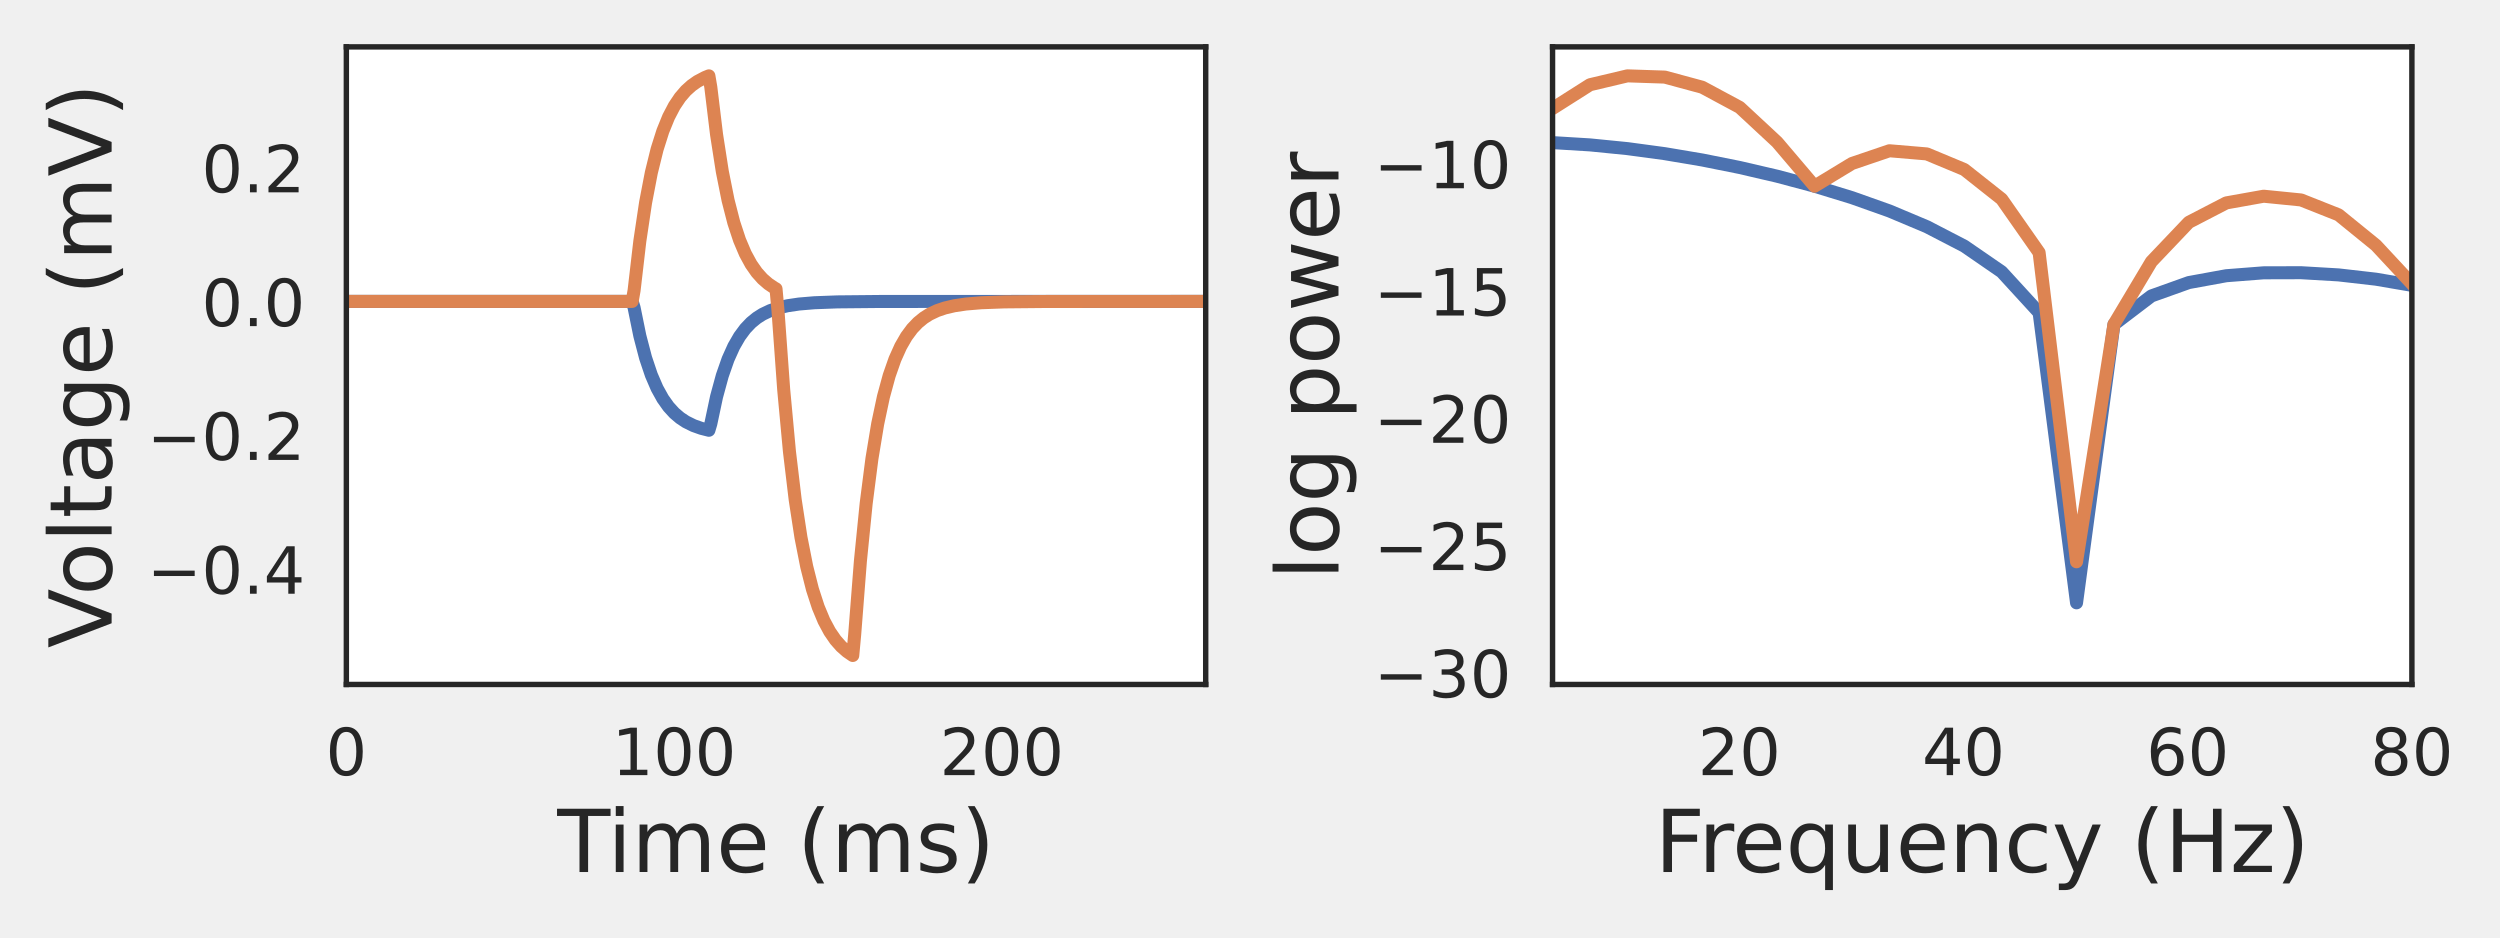
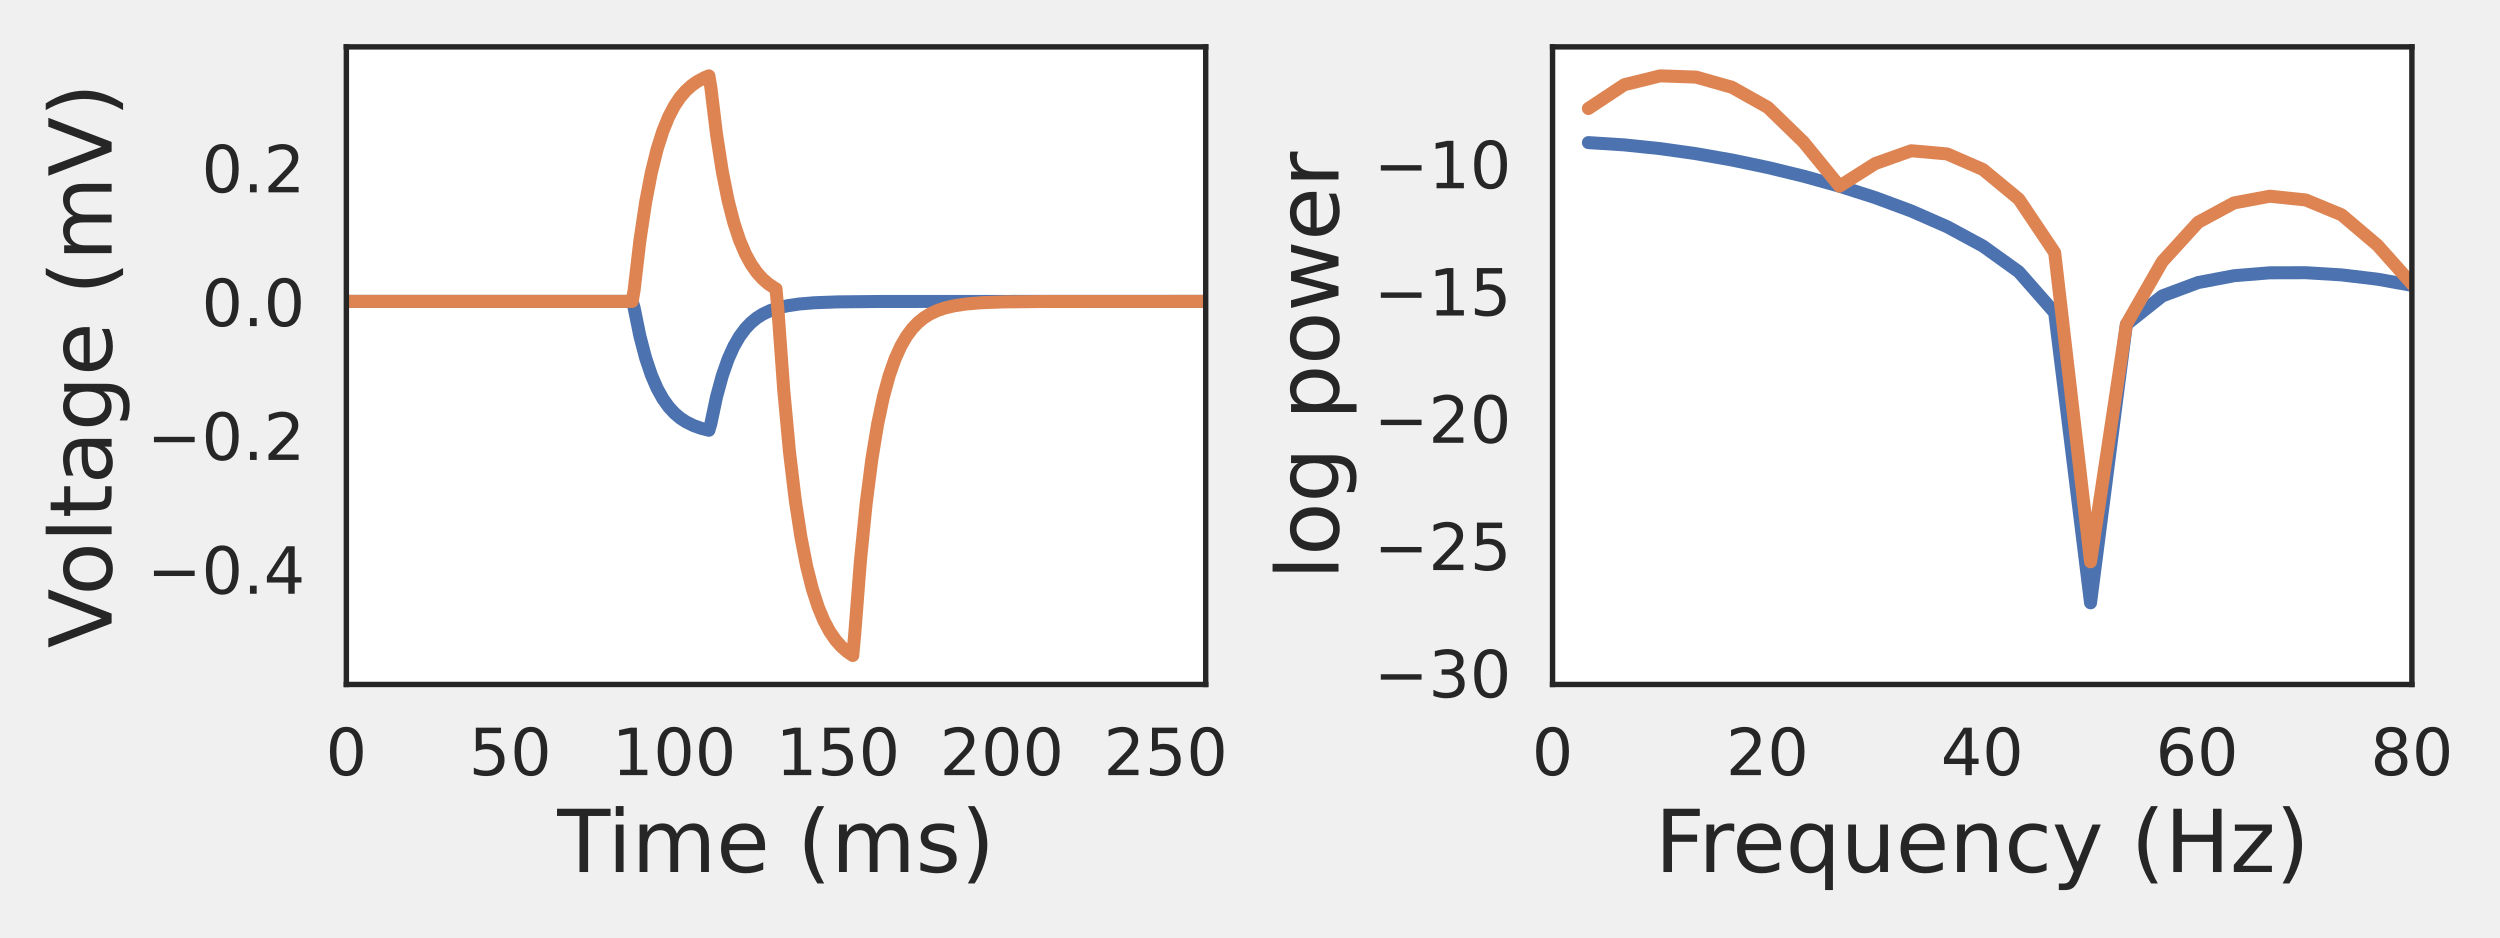
<svg xmlns="http://www.w3.org/2000/svg" xmlns:xlink="http://www.w3.org/1999/xlink" height="216pt" version="1.1" viewBox="0 0 576 216" width="576pt">
  <defs>
    <style type="text/css">*{stroke-linecap:butt;stroke-linejoin:round;}</style>
  </defs>
  <g id="figure_1">
    <g id="patch_1">
      <path d="M 0 216  L 576 216  L 576 0  L 0 0  z " style="fill:none;" />
    </g>
    <g id="axes_1">
      <g id="patch_2">
        <path d="M 79.8 157.7  L 277.792 157.7  L 277.792 10.8  L 79.8 10.8  z " style="fill:#ffffff;" />
      </g>
      <g id="matplotlib.axis_1">
        <g id="xtick_1">
          <g id="text_1">
            <g style="fill:#262626;" transform="translate(75.02813 178.5977)scale(0.15 -0.15)">
              <defs>
                <path d="M 31.781 66.406  Q 24.172 66.406 20.328 58.906  Q 16.5 51.422 16.5 36.375  Q 16.5 21.391 20.328 13.891  Q 24.172 6.391 31.781 6.391  Q 39.453 6.391 43.281 13.891  Q 47.125 21.391 47.125 36.375  Q 47.125 51.422 43.281 58.906  Q 39.453 66.406 31.781 66.406  z M 31.781 74.219  Q 44.047 74.219 50.516 64.516  Q 56.984 54.828 56.984 36.375  Q 56.984 17.969 50.516 8.266  Q 44.047 -1.422 31.781 -1.422  Q 19.531 -1.422 13.062 8.266  Q 6.594 17.969 6.594 36.375  Q 6.594 54.828 13.062 64.516  Q 19.531 74.219 31.781 74.219  z " id="DejaVuSans-48" />
              </defs>
              <use xlink:href="#DejaVuSans-48" />
            </g>
          </g>
        </g>
        <g id="xtick_2">
          <g id="text_2">
-             <g style="fill:#262626;" transform="translate(140.9941 178.5977)scale(0.15 -0.15)">
-               <defs>
-                 <path d="M 12.406 8.297  L 28.516 8.297  L 28.516 63.922  L 10.984 60.406  L 10.984 69.391  L 28.422 72.906  L 38.281 72.906  L 38.281 8.297  L 54.391 8.297  L 54.391 0  L 12.406 0  z " id="DejaVuSans-49" />
-               </defs>
-               <use xlink:href="#DejaVuSans-49" />
-               <use x="63.623" xlink:href="#DejaVuSans-48" />
-               <use x="127.246" xlink:href="#DejaVuSans-48" />
+             <g style="fill:#262626;" transform="translate(108.0111 178.5977)scale(0.15 -0.15)">
+               <defs>
+                 <path d="M 10.797 72.906  L 49.516 72.906  L 49.516 64.594  L 19.828 64.594  L 19.828 46.734  Q 21.969 47.469 24.109 47.828  Q 26.266 48.188 28.422 48.188  Q 40.625 48.188 47.75 41.5  Q 54.891 34.812 54.891 23.391  Q 54.891 11.625 47.562 5.094  Q 40.234 -1.422 26.906 -1.422  Q 22.312 -1.422 17.547 -0.641  Q 12.797 0.141 7.719 1.703  L 7.719 11.625  Q 12.109 9.234 16.797 8.062  Q 21.484 6.891 26.703 6.891  Q 35.156 6.891 40.078 11.328  Q 45.016 15.766 45.016 23.391  Q 45.016 31 40.078 35.438  Q 35.156 39.891 26.703 39.891  Q 22.75 39.891 18.812 39.016  Q 14.891 38.141 10.797 36.281  z " id="DejaVuSans-53" />
+               </defs>
+               <use xlink:href="#DejaVuSans-53" />
+               <use x="63.623" xlink:href="#DejaVuSans-48" />
            </g>
          </g>
        </g>
        <g id="xtick_3">
          <g id="text_3">
+             <g style="fill:#262626;" transform="translate(140.9941 178.5977)scale(0.15 -0.15)">
+               <defs>
+                 <path d="M 12.406 8.297  L 28.516 8.297  L 28.516 63.922  L 10.984 60.406  L 10.984 69.391  L 28.422 72.906  L 38.281 72.906  L 38.281 8.297  L 54.391 8.297  L 54.391 0  L 12.406 0  z " id="DejaVuSans-49" />
+               </defs>
+               <use xlink:href="#DejaVuSans-49" />
+               <use x="63.623" xlink:href="#DejaVuSans-48" />
+               <use x="127.246" xlink:href="#DejaVuSans-48" />
+             </g>
+           </g>
+         </g>
+         <g id="xtick_4">
+           <g id="text_4">
+             <g style="fill:#262626;" transform="translate(178.749 178.5977)scale(0.15 -0.15)">
+               <use xlink:href="#DejaVuSans-49" />
+               <use x="63.623" xlink:href="#DejaVuSans-53" />
+               <use x="127.246" xlink:href="#DejaVuSans-48" />
+             </g>
+           </g>
+         </g>
+         <g id="xtick_5">
+           <g id="text_5">
            <g style="fill:#262626;" transform="translate(216.5038 178.5977)scale(0.15 -0.15)">
              <defs>
                <path d="M 19.188 8.297  L 53.609 8.297  L 53.609 0  L 7.328 0  L 7.328 8.297  Q 12.938 14.109 22.625 23.891  Q 32.328 33.688 34.812 36.531  Q 39.547 41.844 41.422 45.531  Q 43.312 49.219 43.312 52.781  Q 43.312 58.594 39.234 62.25  Q 35.156 65.922 28.609 65.922  Q 23.969 65.922 18.812 64.312  Q 13.672 62.703 7.812 59.422  L 7.812 69.391  Q 13.766 71.781 18.938 73  Q 24.125 74.219 28.422 74.219  Q 39.75 74.219 46.484 68.547  Q 53.219 62.891 53.219 53.422  Q 53.219 48.922 51.531 44.891  Q 49.859 40.875 45.406 35.406  Q 44.188 33.984 37.641 27.219  Q 31.109 20.453 19.188 8.297  z " id="DejaVuSans-50" />
              </defs>
              <use xlink:href="#DejaVuSans-50" />
              <use x="63.623" xlink:href="#DejaVuSans-48" />
              <use x="127.246" xlink:href="#DejaVuSans-48" />
            </g>
          </g>
        </g>
-         <g id="text_4">
+         <g id="xtick_6">
+           <g id="text_6">
+             <g style="fill:#262626;" transform="translate(254.2587 178.5977)scale(0.15 -0.15)">
+               <use xlink:href="#DejaVuSans-50" />
+               <use x="63.623" xlink:href="#DejaVuSans-53" />
+               <use x="127.246" xlink:href="#DejaVuSans-48" />
+             </g>
+           </g>
+         </g>
+         <g id="text_7">
          <g style="fill:#262626;" transform="translate(128.3976 200.9141)scale(0.2 -0.2)">
            <defs>
              <path d="M -0.297 72.906  L 61.375 72.906  L 61.375 64.594  L 35.5 64.594  L 35.5 0  L 25.594 0  L 25.594 64.594  L -0.297 64.594  z " id="DejaVuSans-84" />
              <path d="M 9.422 54.688  L 18.406 54.688  L 18.406 0  L 9.422 0  z M 9.422 75.984  L 18.406 75.984  L 18.406 64.594  L 9.422 64.594  z " id="DejaVuSans-105" />
              <path d="M 52 44.188  Q 55.375 50.25 60.062 53.125  Q 64.75 56 71.094 56  Q 79.641 56 84.281 50.016  Q 88.922 44.047 88.922 33.016  L 88.922 0  L 79.891 0  L 79.891 32.719  Q 79.891 40.578 77.094 44.375  Q 74.312 48.188 68.609 48.188  Q 61.625 48.188 57.562 43.547  Q 53.516 38.922 53.516 30.906  L 53.516 0  L 44.484 0  L 44.484 32.719  Q 44.484 40.625 41.703 44.406  Q 38.922 48.188 33.109 48.188  Q 26.219 48.188 22.156 43.531  Q 18.109 38.875 18.109 30.906  L 18.109 0  L 9.078 0  L 9.078 54.688  L 18.109 54.688  L 18.109 46.188  Q 21.188 51.219 25.484 53.609  Q 29.781 56 35.688 56  Q 41.656 56 45.828 52.969  Q 50 49.953 52 44.188  z " id="DejaVuSans-109" />
              <path d="M 56.203 29.594  L 56.203 25.203  L 14.891 25.203  Q 15.484 15.922 20.484 11.062  Q 25.484 6.203 34.422 6.203  Q 39.594 6.203 44.453 7.469  Q 49.312 8.734 54.109 11.281  L 54.109 2.781  Q 49.266 0.734 44.188 -0.344  Q 39.109 -1.422 33.891 -1.422  Q 20.797 -1.422 13.156 6.188  Q 5.516 13.812 5.516 26.812  Q 5.516 40.234 12.766 48.109  Q 20.016 56 32.328 56  Q 43.359 56 49.781 48.891  Q 56.203 41.797 56.203 29.594  z M 47.219 32.234  Q 47.125 39.594 43.094 43.984  Q 39.062 48.391 32.422 48.391  Q 24.906 48.391 20.391 44.141  Q 15.875 39.891 15.188 32.172  z " id="DejaVuSans-101" />
              <path id="DejaVuSans-32" />
              <path d="M 31 75.875  Q 24.469 64.656 21.281 53.656  Q 18.109 42.672 18.109 31.391  Q 18.109 20.125 21.312 9.062  Q 24.516 -2 31 -13.188  L 23.188 -13.188  Q 15.875 -1.703 12.234 9.375  Q 8.594 20.453 8.594 31.391  Q 8.594 42.281 12.203 53.312  Q 15.828 64.359 23.188 75.875  z " id="DejaVuSans-40" />
              <path d="M 44.281 53.078  L 44.281 44.578  Q 40.484 46.531 36.375 47.5  Q 32.281 48.484 27.875 48.484  Q 21.188 48.484 17.844 46.438  Q 14.5 44.391 14.5 40.281  Q 14.5 37.156 16.891 35.375  Q 19.281 33.594 26.516 31.984  L 29.594 31.297  Q 39.156 29.25 43.188 25.516  Q 47.219 21.781 47.219 15.094  Q 47.219 7.469 41.188 3.016  Q 35.156 -1.422 24.609 -1.422  Q 20.219 -1.422 15.453 -0.562  Q 10.688 0.297 5.422 2  L 5.422 11.281  Q 10.406 8.688 15.234 7.391  Q 20.062 6.109 24.812 6.109  Q 31.156 6.109 34.562 8.281  Q 37.984 10.453 37.984 14.406  Q 37.984 18.062 35.516 20.016  Q 33.062 21.969 24.703 23.781  L 21.578 24.516  Q 13.234 26.266 9.516 29.906  Q 5.812 33.547 5.812 39.891  Q 5.812 47.609 11.281 51.797  Q 16.75 56 26.812 56  Q 31.781 56 36.172 55.266  Q 40.578 54.547 44.281 53.078  z " id="DejaVuSans-115" />
              <path d="M 8.016 75.875  L 15.828 75.875  Q 23.141 64.359 26.781 53.312  Q 30.422 42.281 30.422 31.391  Q 30.422 20.453 26.781 9.375  Q 23.141 -1.703 15.828 -13.188  L 8.016 -13.188  Q 14.5 -2 17.703 9.062  Q 20.906 20.125 20.906 31.391  Q 20.906 42.672 17.703 53.656  Q 14.5 64.656 8.016 75.875  z " id="DejaVuSans-41" />
            </defs>
            <use xlink:href="#DejaVuSans-84" />
            <use x="57.959" xlink:href="#DejaVuSans-105" />
            <use x="85.742" xlink:href="#DejaVuSans-109" />
            <use x="183.154" xlink:href="#DejaVuSans-101" />
            <use x="244.678" xlink:href="#DejaVuSans-32" />
            <use x="276.465" xlink:href="#DejaVuSans-40" />
            <use x="315.479" xlink:href="#DejaVuSans-109" />
            <use x="412.891" xlink:href="#DejaVuSans-115" />
            <use x="464.99" xlink:href="#DejaVuSans-41" />
          </g>
        </g>
      </g>
      <g id="matplotlib.axis_2">
        <g id="ytick_1">
-           <g id="text_5">
+           <g id="text_8">
            <g style="fill:#262626;" transform="translate(33.87578 136.7951)scale(0.15 -0.15)">
              <defs>
                <path d="M 10.594 35.5  L 73.188 35.5  L 73.188 27.203  L 10.594 27.203  z " id="DejaVuSans-8722" />
                <path d="M 10.688 12.406  L 21 12.406  L 21 0  L 10.688 0  z " id="DejaVuSans-46" />
                <path d="M 37.797 64.312  L 12.891 25.391  L 37.797 25.391  z M 35.203 72.906  L 47.609 72.906  L 47.609 25.391  L 58.016 25.391  L 58.016 17.188  L 47.609 17.188  L 47.609 0  L 37.797 0  L 37.797 17.188  L 4.891 17.188  L 4.891 26.703  z " id="DejaVuSans-52" />
              </defs>
              <use xlink:href="#DejaVuSans-8722" />
              <use x="83.789" xlink:href="#DejaVuSans-48" />
              <use x="147.412" xlink:href="#DejaVuSans-46" />
              <use x="179.199" xlink:href="#DejaVuSans-52" />
            </g>
          </g>
        </g>
        <g id="ytick_2">
-           <g id="text_6">
+           <g id="text_9">
            <g style="fill:#262626;" transform="translate(33.87578 105.9674)scale(0.15 -0.15)">
              <use xlink:href="#DejaVuSans-8722" />
              <use x="83.789" xlink:href="#DejaVuSans-48" />
              <use x="147.412" xlink:href="#DejaVuSans-46" />
              <use x="179.199" xlink:href="#DejaVuSans-50" />
            </g>
          </g>
        </g>
        <g id="ytick_3">
-           <g id="text_7">
+           <g id="text_10">
            <g style="fill:#262626;" transform="translate(46.44531 75.13957)scale(0.15 -0.15)">
              <use xlink:href="#DejaVuSans-48" />
              <use x="63.623" xlink:href="#DejaVuSans-46" />
              <use x="95.41" xlink:href="#DejaVuSans-48" />
            </g>
          </g>
        </g>
        <g id="ytick_4">
-           <g id="text_8">
+           <g id="text_11">
            <g style="fill:#262626;" transform="translate(46.44531 44.31179)scale(0.15 -0.15)">
              <use xlink:href="#DejaVuSans-48" />
              <use x="63.623" xlink:href="#DejaVuSans-46" />
              <use x="95.41" xlink:href="#DejaVuSans-50" />
            </g>
          </g>
        </g>
-         <g id="text_9">
+         <g id="text_12">
          <g style="fill:#262626;" transform="translate(25.71641 149.325)rotate(-90)scale(0.2 -0.2)">
            <defs>
              <path d="M 28.609 0  L 0.781 72.906  L 11.078 72.906  L 34.188 11.531  L 57.328 72.906  L 67.578 72.906  L 39.797 0  z " id="DejaVuSans-86" />
              <path d="M 30.609 48.391  Q 23.391 48.391 19.188 42.75  Q 14.984 37.109 14.984 27.297  Q 14.984 17.484 19.156 11.844  Q 23.344 6.203 30.609 6.203  Q 37.797 6.203 41.984 11.859  Q 46.188 17.531 46.188 27.297  Q 46.188 37.016 41.984 42.703  Q 37.797 48.391 30.609 48.391  z M 30.609 56  Q 42.328 56 49.016 48.375  Q 55.719 40.766 55.719 27.297  Q 55.719 13.875 49.016 6.219  Q 42.328 -1.422 30.609 -1.422  Q 18.844 -1.422 12.172 6.219  Q 5.516 13.875 5.516 27.297  Q 5.516 40.766 12.172 48.375  Q 18.844 56 30.609 56  z " id="DejaVuSans-111" />
              <path d="M 9.422 75.984  L 18.406 75.984  L 18.406 0  L 9.422 0  z " id="DejaVuSans-108" />
              <path d="M 18.312 70.219  L 18.312 54.688  L 36.812 54.688  L 36.812 47.703  L 18.312 47.703  L 18.312 18.016  Q 18.312 11.328 20.141 9.422  Q 21.969 7.516 27.594 7.516  L 36.812 7.516  L 36.812 0  L 27.594 0  Q 17.188 0 13.234 3.875  Q 9.281 7.766 9.281 18.016  L 9.281 47.703  L 2.688 47.703  L 2.688 54.688  L 9.281 54.688  L 9.281 70.219  z " id="DejaVuSans-116" />
              <path d="M 34.281 27.484  Q 23.391 27.484 19.188 25  Q 14.984 22.516 14.984 16.5  Q 14.984 11.719 18.141 8.906  Q 21.297 6.109 26.703 6.109  Q 34.188 6.109 38.703 11.406  Q 43.219 16.703 43.219 25.484  L 43.219 27.484  z M 52.203 31.203  L 52.203 0  L 43.219 0  L 43.219 8.297  Q 40.141 3.328 35.547 0.953  Q 30.953 -1.422 24.312 -1.422  Q 15.922 -1.422 10.953 3.297  Q 6 8.016 6 15.922  Q 6 25.141 12.172 29.828  Q 18.359 34.516 30.609 34.516  L 43.219 34.516  L 43.219 35.406  Q 43.219 41.609 39.141 45  Q 35.062 48.391 27.688 48.391  Q 23 48.391 18.547 47.266  Q 14.109 46.141 10.016 43.891  L 10.016 52.203  Q 14.938 54.109 19.578 55.047  Q 24.219 56 28.609 56  Q 40.484 56 46.344 49.844  Q 52.203 43.703 52.203 31.203  z " id="DejaVuSans-97" />
              <path d="M 45.406 27.984  Q 45.406 37.75 41.375 43.109  Q 37.359 48.484 30.078 48.484  Q 22.859 48.484 18.828 43.109  Q 14.797 37.75 14.797 27.984  Q 14.797 18.266 18.828 12.891  Q 22.859 7.516 30.078 7.516  Q 37.359 7.516 41.375 12.891  Q 45.406 18.266 45.406 27.984  z M 54.391 6.781  Q 54.391 -7.172 48.188 -13.984  Q 42 -20.797 29.203 -20.797  Q 24.469 -20.797 20.266 -20.094  Q 16.062 -19.391 12.109 -17.922  L 12.109 -9.188  Q 16.062 -11.328 19.922 -12.344  Q 23.781 -13.375 27.781 -13.375  Q 36.625 -13.375 41.016 -8.766  Q 45.406 -4.156 45.406 5.172  L 45.406 9.625  Q 42.625 4.781 38.281 2.391  Q 33.938 0 27.875 0  Q 17.828 0 11.672 7.656  Q 5.516 15.328 5.516 27.984  Q 5.516 40.672 11.672 48.328  Q 17.828 56 27.875 56  Q 33.938 56 38.281 53.609  Q 42.625 51.219 45.406 46.391  L 45.406 54.688  L 54.391 54.688  z " id="DejaVuSans-103" />
            </defs>
            <use xlink:href="#DejaVuSans-86" />
            <use x="60.658" xlink:href="#DejaVuSans-111" />
            <use x="121.84" xlink:href="#DejaVuSans-108" />
            <use x="149.623" xlink:href="#DejaVuSans-116" />
            <use x="188.832" xlink:href="#DejaVuSans-97" />
            <use x="250.111" xlink:href="#DejaVuSans-103" />
            <use x="313.588" xlink:href="#DejaVuSans-101" />
            <use x="375.111" xlink:href="#DejaVuSans-32" />
            <use x="406.898" xlink:href="#DejaVuSans-40" />
            <use x="445.912" xlink:href="#DejaVuSans-109" />
            <use x="543.324" xlink:href="#DejaVuSans-86" />
            <use x="611.732" xlink:href="#DejaVuSans-41" />
          </g>
        </g>
      </g>
      <g id="line2d_1">
-         <path clip-path="url(#p5e3049e5c4)" d="M 13.508 69.441  L 145.65 69.441  L 146.092 70.876  L 147.418 77.386  L 148.744 82.454  L 150.07 86.4  L 151.395 89.471  L 152.721 91.863  L 154.047 93.724  L 155.373 95.174  L 156.699 96.302  L 158.025 97.181  L 159.792 98.057  L 161.56 98.685  L 163.328 99.134  L 163.77 97.65  L 165.096 91.402  L 166.422 86.538  L 167.747 82.751  L 169.073 79.803  L 170.399 77.508  L 171.725 75.721  L 173.051 74.33  L 174.377 73.247  L 175.702 72.404  L 177.47 71.563  L 179.238 70.961  L 181.448 70.442  L 184.099 70.048  L 187.635 69.752  L 192.938 69.555  L 202.661 69.459  L 241.552 69.441  L 277.792 69.441  L 277.792 69.441  " style="fill:none;stroke:#4c72b0;stroke-linecap:round;stroke-width:3;" />
+         <path clip-path="url(#p5ca5fc1dc3)" d="M 13.508 69.441  L 145.65 69.441  L 146.092 70.876  L 147.418 77.386  L 148.744 82.454  L 150.07 86.4  L 151.395 89.471  L 152.721 91.863  L 154.047 93.724  L 155.373 95.174  L 156.699 96.302  L 158.025 97.181  L 159.792 98.057  L 161.56 98.685  L 163.328 99.134  L 163.77 97.65  L 165.096 91.402  L 166.422 86.538  L 167.747 82.751  L 169.073 79.803  L 170.399 77.508  L 171.725 75.721  L 173.051 74.33  L 174.377 73.247  L 175.702 72.404  L 177.47 71.563  L 179.238 70.961  L 181.448 70.442  L 184.099 70.048  L 187.635 69.752  L 192.938 69.555  L 202.661 69.459  L 241.552 69.441  L 277.792 69.441  L 277.792 69.441  " style="fill:none;stroke:#4c72b0;stroke-linecap:round;stroke-width:3;" />
      </g>
      <g id="line2d_2">
-         <path clip-path="url(#p5e3049e5c4)" d="M 13.508 69.441  L 145.65 69.441  L 146.092 66.928  L 147.418 55.536  L 148.744 46.668  L 150.07 39.763  L 151.395 34.387  L 152.721 30.203  L 154.047 26.945  L 155.373 24.408  L 156.699 22.433  L 158.025 20.896  L 159.35 19.699  L 160.676 18.767  L 162.444 17.838  L 163.328 17.477  L 163.77 20.075  L 165.096 31.009  L 166.422 39.521  L 167.747 46.147  L 169.073 51.306  L 170.399 55.323  L 171.725 58.449  L 173.051 60.884  L 174.377 62.779  L 175.702 64.254  L 177.028 65.403  L 178.354 66.297  L 178.796 66.549  L 179.238 71.448  L 180.564 89.779  L 181.89 104.051  L 183.216 115.162  L 184.541 123.812  L 185.867 130.546  L 187.193 135.788  L 188.519 139.87  L 189.845 143.048  L 191.171 145.521  L 192.496 147.447  L 193.822 148.947  L 195.148 150.114  L 196.474 151.023  L 196.916 146.23  L 198.242 129.223  L 199.568 115.982  L 200.893 105.675  L 202.219 97.65  L 203.545 91.402  L 204.871 86.538  L 206.197 82.751  L 207.523 79.803  L 208.848 77.508  L 210.174 75.721  L 211.5 74.33  L 212.826 73.247  L 214.152 72.404  L 215.92 71.563  L 217.687 70.961  L 219.897 70.442  L 222.549 70.048  L 226.084 69.752  L 231.388 69.555  L 241.111 69.459  L 277.792 69.441  L 277.792 69.441  " style="fill:none;stroke:#dd8452;stroke-linecap:round;stroke-width:3;" />
+         <path clip-path="url(#p5ca5fc1dc3)" d="M 13.508 69.441  L 145.65 69.441  L 146.092 66.928  L 147.418 55.536  L 148.744 46.668  L 150.07 39.763  L 151.395 34.387  L 152.721 30.203  L 154.047 26.945  L 155.373 24.408  L 156.699 22.433  L 158.025 20.896  L 159.35 19.699  L 160.676 18.767  L 162.444 17.838  L 163.328 17.477  L 163.77 20.075  L 165.096 31.009  L 166.422 39.521  L 167.747 46.147  L 169.073 51.306  L 170.399 55.323  L 171.725 58.449  L 173.051 60.884  L 174.377 62.779  L 175.702 64.254  L 177.028 65.403  L 178.354 66.297  L 178.796 66.549  L 179.238 71.448  L 180.564 89.779  L 181.89 104.051  L 183.216 115.162  L 184.541 123.812  L 185.867 130.546  L 187.193 135.788  L 188.519 139.87  L 189.845 143.048  L 191.171 145.521  L 192.496 147.447  L 193.822 148.947  L 195.148 150.114  L 196.474 151.023  L 196.916 146.23  L 198.242 129.223  L 199.568 115.982  L 200.893 105.675  L 202.219 97.65  L 203.545 91.402  L 204.871 86.538  L 206.197 82.751  L 207.523 79.803  L 208.848 77.508  L 210.174 75.721  L 211.5 74.33  L 212.826 73.247  L 214.152 72.404  L 215.92 71.563  L 217.687 70.961  L 219.897 70.442  L 222.549 70.048  L 226.084 69.752  L 231.388 69.555  L 241.111 69.459  L 277.792 69.441  L 277.792 69.441  " style="fill:none;stroke:#dd8452;stroke-linecap:round;stroke-width:3;" />
      </g>
      <g id="patch_3">
        <path d="M 79.8 157.7  L 79.8 10.8  " style="fill:none;stroke:#262626;stroke-linecap:square;stroke-linejoin:miter;stroke-width:1.25;" />
      </g>
      <g id="patch_4">
        <path d="M 277.792 157.7  L 277.792 10.8  " style="fill:none;stroke:#262626;stroke-linecap:square;stroke-linejoin:miter;stroke-width:1.25;" />
      </g>
      <g id="patch_5">
        <path d="M 79.8 157.7  L 277.792 157.7  " style="fill:none;stroke:#262626;stroke-linecap:square;stroke-linejoin:miter;stroke-width:1.25;" />
      </g>
      <g id="patch_6">
        <path d="M 79.8 10.8  L 277.792 10.8  " style="fill:none;stroke:#262626;stroke-linecap:square;stroke-linejoin:miter;stroke-width:1.25;" />
      </g>
    </g>
    <g id="axes_2">
      <g id="patch_7">
        <path d="M 357.708 157.7  L 555.7 157.7  L 555.7 10.8  L 357.708 10.8  z " style="fill:#ffffff;" />
      </g>
      <g id="matplotlib.axis_3">
-         <g id="xtick_4">
-           <g id="text_10">
-             <g style="fill:#262626;" transform="translate(391.1947 178.5977)scale(0.15 -0.15)">
-               <use xlink:href="#DejaVuSans-50" />
-               <use x="63.623" xlink:href="#DejaVuSans-48" />
-             </g>
-           </g>
-         </g>
-         <g id="xtick_5">
-           <g id="text_11">
-             <g style="fill:#262626;" transform="translate(442.8485 178.5977)scale(0.15 -0.15)">
-               <use xlink:href="#DejaVuSans-52" />
-               <use x="63.623" xlink:href="#DejaVuSans-48" />
-             </g>
-           </g>
-         </g>
-         <g id="xtick_6">
-           <g id="text_12">
-             <g style="fill:#262626;" transform="translate(494.5024 178.5977)scale(0.15 -0.15)">
-               <defs>
-                 <path d="M 33.016 40.375  Q 26.375 40.375 22.484 35.828  Q 18.609 31.297 18.609 23.391  Q 18.609 15.531 22.484 10.953  Q 26.375 6.391 33.016 6.391  Q 39.656 6.391 43.531 10.953  Q 47.406 15.531 47.406 23.391  Q 47.406 31.297 43.531 35.828  Q 39.656 40.375 33.016 40.375  z M 52.594 71.297  L 52.594 62.312  Q 48.875 64.062 45.094 64.984  Q 41.312 65.922 37.594 65.922  Q 27.828 65.922 22.672 59.328  Q 17.531 52.734 16.797 39.406  Q 19.672 43.656 24.016 45.922  Q 28.375 48.188 33.594 48.188  Q 44.578 48.188 50.953 41.516  Q 57.328 34.859 57.328 23.391  Q 57.328 12.156 50.688 5.359  Q 44.047 -1.422 33.016 -1.422  Q 20.359 -1.422 13.672 8.266  Q 6.984 17.969 6.984 36.375  Q 6.984 53.656 15.188 63.938  Q 23.391 74.219 37.203 74.219  Q 40.922 74.219 44.703 73.484  Q 48.484 72.75 52.594 71.297  z " id="DejaVuSans-54" />
-               </defs>
-               <use xlink:href="#DejaVuSans-54" />
-               <use x="63.623" xlink:href="#DejaVuSans-48" />
-             </g>
-           </g>
-         </g>
        <g id="xtick_7">
          <g id="text_13">
+             <g style="fill:#262626;" transform="translate(352.936 178.5977)scale(0.15 -0.15)">
+               <use xlink:href="#DejaVuSans-48" />
+             </g>
+           </g>
+         </g>
+         <g id="xtick_8">
+           <g id="text_14">
+             <g style="fill:#262626;" transform="translate(397.6622 178.5977)scale(0.15 -0.15)">
+               <use xlink:href="#DejaVuSans-50" />
+               <use x="63.623" xlink:href="#DejaVuSans-48" />
+             </g>
+           </g>
+         </g>
+         <g id="xtick_9">
+           <g id="text_15">
+             <g style="fill:#262626;" transform="translate(447.1602 178.5977)scale(0.15 -0.15)">
+               <use xlink:href="#DejaVuSans-52" />
+               <use x="63.623" xlink:href="#DejaVuSans-48" />
+             </g>
+           </g>
+         </g>
+         <g id="xtick_10">
+           <g id="text_16">
+             <g style="fill:#262626;" transform="translate(496.6582 178.5977)scale(0.15 -0.15)">
+               <defs>
+                 <path d="M 33.016 40.375  Q 26.375 40.375 22.484 35.828  Q 18.609 31.297 18.609 23.391  Q 18.609 15.531 22.484 10.953  Q 26.375 6.391 33.016 6.391  Q 39.656 6.391 43.531 10.953  Q 47.406 15.531 47.406 23.391  Q 47.406 31.297 43.531 35.828  Q 39.656 40.375 33.016 40.375  z M 52.594 71.297  L 52.594 62.312  Q 48.875 64.062 45.094 64.984  Q 41.312 65.922 37.594 65.922  Q 27.828 65.922 22.672 59.328  Q 17.531 52.734 16.797 39.406  Q 19.672 43.656 24.016 45.922  Q 28.375 48.188 33.594 48.188  Q 44.578 48.188 50.953 41.516  Q 57.328 34.859 57.328 23.391  Q 57.328 12.156 50.688 5.359  Q 44.047 -1.422 33.016 -1.422  Q 20.359 -1.422 13.672 8.266  Q 6.984 17.969 6.984 36.375  Q 6.984 53.656 15.188 63.938  Q 23.391 74.219 37.203 74.219  Q 40.922 74.219 44.703 73.484  Q 48.484 72.75 52.594 71.297  z " id="DejaVuSans-54" />
+               </defs>
+               <use xlink:href="#DejaVuSans-54" />
+               <use x="63.623" xlink:href="#DejaVuSans-48" />
+             </g>
+           </g>
+         </g>
+         <g id="xtick_11">
+           <g id="text_17">
            <g style="fill:#262626;" transform="translate(546.1562 178.5977)scale(0.15 -0.15)">
              <defs>
                <path d="M 31.781 34.625  Q 24.75 34.625 20.719 30.859  Q 16.703 27.094 16.703 20.516  Q 16.703 13.922 20.719 10.156  Q 24.75 6.391 31.781 6.391  Q 38.812 6.391 42.859 10.172  Q 46.922 13.969 46.922 20.516  Q 46.922 27.094 42.891 30.859  Q 38.875 34.625 31.781 34.625  z M 21.922 38.812  Q 15.578 40.375 12.031 44.719  Q 8.5 49.078 8.5 55.328  Q 8.5 64.062 14.719 69.141  Q 20.953 74.219 31.781 74.219  Q 42.672 74.219 48.875 69.141  Q 55.078 64.062 55.078 55.328  Q 55.078 49.078 51.531 44.719  Q 48 40.375 41.703 38.812  Q 48.828 37.156 52.797 32.312  Q 56.781 27.484 56.781 20.516  Q 56.781 9.906 50.312 4.234  Q 43.844 -1.422 31.781 -1.422  Q 19.734 -1.422 13.25 4.234  Q 6.781 9.906 6.781 20.516  Q 6.781 27.484 10.781 32.312  Q 14.797 37.156 21.922 38.812  z M 18.312 54.391  Q 18.312 48.734 21.844 45.562  Q 25.391 42.391 31.781 42.391  Q 38.141 42.391 41.719 45.562  Q 45.312 48.734 45.312 54.391  Q 45.312 60.062 41.719 63.234  Q 38.141 66.406 31.781 66.406  Q 25.391 66.406 21.844 63.234  Q 18.312 60.062 18.312 54.391  z " id="DejaVuSans-56" />
              </defs>
              <use xlink:href="#DejaVuSans-56" />
              <use x="63.623" xlink:href="#DejaVuSans-48" />
            </g>
          </g>
        </g>
-         <g id="text_14">
+         <g id="text_18">
          <g style="fill:#262626;" transform="translate(381.2946 200.9141)scale(0.2 -0.2)">
            <defs>
              <path d="M 9.812 72.906  L 51.703 72.906  L 51.703 64.594  L 19.672 64.594  L 19.672 43.109  L 48.578 43.109  L 48.578 34.812  L 19.672 34.812  L 19.672 0  L 9.812 0  z " id="DejaVuSans-70" />
              <path d="M 41.109 46.297  Q 39.594 47.172 37.812 47.578  Q 36.031 48 33.891 48  Q 26.266 48 22.188 43.047  Q 18.109 38.094 18.109 28.812  L 18.109 0  L 9.078 0  L 9.078 54.688  L 18.109 54.688  L 18.109 46.188  Q 20.953 51.172 25.484 53.578  Q 30.031 56 36.531 56  Q 37.453 56 38.578 55.875  Q 39.703 55.766 41.062 55.516  z " id="DejaVuSans-114" />
              <path d="M 14.797 27.297  Q 14.797 17.391 18.875 11.75  Q 22.953 6.109 30.078 6.109  Q 37.203 6.109 41.297 11.75  Q 45.406 17.391 45.406 27.297  Q 45.406 37.203 41.297 42.844  Q 37.203 48.484 30.078 48.484  Q 22.953 48.484 18.875 42.844  Q 14.797 37.203 14.797 27.297  z M 45.406 8.203  Q 42.578 3.328 38.25 0.953  Q 33.938 -1.422 27.875 -1.422  Q 17.969 -1.422 11.734 6.484  Q 5.516 14.406 5.516 27.297  Q 5.516 40.188 11.734 48.094  Q 17.969 56 27.875 56  Q 33.938 56 38.25 53.625  Q 42.578 51.266 45.406 46.391  L 45.406 54.688  L 54.391 54.688  L 54.391 -20.797  L 45.406 -20.797  z " id="DejaVuSans-113" />
              <path d="M 8.5 21.578  L 8.5 54.688  L 17.484 54.688  L 17.484 21.922  Q 17.484 14.156 20.5 10.266  Q 23.531 6.391 29.594 6.391  Q 36.859 6.391 41.078 11.031  Q 45.312 15.672 45.312 23.688  L 45.312 54.688  L 54.297 54.688  L 54.297 0  L 45.312 0  L 45.312 8.406  Q 42.047 3.422 37.719 1  Q 33.406 -1.422 27.688 -1.422  Q 18.266 -1.422 13.375 4.438  Q 8.5 10.297 8.5 21.578  z M 31.109 56  z " id="DejaVuSans-117" />
              <path d="M 54.891 33.016  L 54.891 0  L 45.906 0  L 45.906 32.719  Q 45.906 40.484 42.875 44.328  Q 39.844 48.188 33.797 48.188  Q 26.516 48.188 22.312 43.547  Q 18.109 38.922 18.109 30.906  L 18.109 0  L 9.078 0  L 9.078 54.688  L 18.109 54.688  L 18.109 46.188  Q 21.344 51.125 25.703 53.562  Q 30.078 56 35.797 56  Q 45.219 56 50.047 50.172  Q 54.891 44.344 54.891 33.016  z " id="DejaVuSans-110" />
              <path d="M 48.781 52.594  L 48.781 44.188  Q 44.969 46.297 41.141 47.344  Q 37.312 48.391 33.406 48.391  Q 24.656 48.391 19.812 42.844  Q 14.984 37.312 14.984 27.297  Q 14.984 17.281 19.812 11.734  Q 24.656 6.203 33.406 6.203  Q 37.312 6.203 41.141 7.25  Q 44.969 8.297 48.781 10.406  L 48.781 2.094  Q 45.016 0.344 40.984 -0.531  Q 36.969 -1.422 32.422 -1.422  Q 20.062 -1.422 12.781 6.344  Q 5.516 14.109 5.516 27.297  Q 5.516 40.672 12.859 48.328  Q 20.219 56 33.016 56  Q 37.156 56 41.109 55.141  Q 45.062 54.297 48.781 52.594  z " id="DejaVuSans-99" />
              <path d="M 32.172 -5.078  Q 28.375 -14.844 24.75 -17.812  Q 21.141 -20.797 15.094 -20.797  L 7.906 -20.797  L 7.906 -13.281  L 13.188 -13.281  Q 16.891 -13.281 18.938 -11.516  Q 21 -9.766 23.484 -3.219  L 25.094 0.875  L 2.984 54.688  L 12.5 54.688  L 29.594 11.922  L 46.688 54.688  L 56.203 54.688  z " id="DejaVuSans-121" />
              <path d="M 9.812 72.906  L 19.672 72.906  L 19.672 43.016  L 55.516 43.016  L 55.516 72.906  L 65.375 72.906  L 65.375 0  L 55.516 0  L 55.516 34.719  L 19.672 34.719  L 19.672 0  L 9.812 0  z " id="DejaVuSans-72" />
              <path d="M 5.516 54.688  L 48.188 54.688  L 48.188 46.484  L 14.406 7.172  L 48.188 7.172  L 48.188 0  L 4.297 0  L 4.297 8.203  L 38.094 47.516  L 5.516 47.516  z " id="DejaVuSans-122" />
            </defs>
            <use xlink:href="#DejaVuSans-70" />
            <use x="50.27" xlink:href="#DejaVuSans-114" />
            <use x="89.133" xlink:href="#DejaVuSans-101" />
            <use x="150.656" xlink:href="#DejaVuSans-113" />
            <use x="214.133" xlink:href="#DejaVuSans-117" />
            <use x="277.512" xlink:href="#DejaVuSans-101" />
            <use x="339.035" xlink:href="#DejaVuSans-110" />
            <use x="402.414" xlink:href="#DejaVuSans-99" />
            <use x="457.395" xlink:href="#DejaVuSans-121" />
            <use x="516.574" xlink:href="#DejaVuSans-32" />
            <use x="548.361" xlink:href="#DejaVuSans-40" />
            <use x="587.375" xlink:href="#DejaVuSans-72" />
            <use x="662.57" xlink:href="#DejaVuSans-122" />
            <use x="715.061" xlink:href="#DejaVuSans-41" />
          </g>
        </g>
      </g>
      <g id="matplotlib.axis_4">
        <g id="ytick_5">
-           <g id="text_15">
+           <g id="text_19">
            <g style="fill:#262626;" transform="translate(316.5509 160.672)scale(0.15 -0.15)">
              <defs>
                <path d="M 40.578 39.312  Q 47.656 37.797 51.625 33  Q 55.609 28.219 55.609 21.188  Q 55.609 10.406 48.188 4.484  Q 40.766 -1.422 27.094 -1.422  Q 22.516 -1.422 17.656 -0.516  Q 12.797 0.391 7.625 2.203  L 7.625 11.719  Q 11.719 9.328 16.594 8.109  Q 21.484 6.891 26.812 6.891  Q 36.078 6.891 40.938 10.547  Q 45.797 14.203 45.797 21.188  Q 45.797 27.641 41.281 31.266  Q 36.766 34.906 28.719 34.906  L 20.219 34.906  L 20.219 43.016  L 29.109 43.016  Q 36.375 43.016 40.234 45.922  Q 44.094 48.828 44.094 54.297  Q 44.094 59.906 40.109 62.906  Q 36.141 65.922 28.719 65.922  Q 24.656 65.922 20.016 65.031  Q 15.375 64.156 9.812 62.312  L 9.812 71.094  Q 15.438 72.656 20.344 73.438  Q 25.25 74.219 29.594 74.219  Q 40.828 74.219 47.359 69.109  Q 53.906 64.016 53.906 55.328  Q 53.906 49.266 50.438 45.094  Q 46.969 40.922 40.578 39.312  z " id="DejaVuSans-51" />
              </defs>
              <use xlink:href="#DejaVuSans-8722" />
              <use x="83.789" xlink:href="#DejaVuSans-51" />
              <use x="147.412" xlink:href="#DejaVuSans-48" />
            </g>
          </g>
        </g>
        <g id="ytick_6">
-           <g id="text_16">
+           <g id="text_20">
            <g style="fill:#262626;" transform="translate(316.5509 131.3491)scale(0.15 -0.15)">
-               <defs>
-                 <path d="M 10.797 72.906  L 49.516 72.906  L 49.516 64.594  L 19.828 64.594  L 19.828 46.734  Q 21.969 47.469 24.109 47.828  Q 26.266 48.188 28.422 48.188  Q 40.625 48.188 47.75 41.5  Q 54.891 34.812 54.891 23.391  Q 54.891 11.625 47.562 5.094  Q 40.234 -1.422 26.906 -1.422  Q 22.312 -1.422 17.547 -0.641  Q 12.797 0.141 7.719 1.703  L 7.719 11.625  Q 12.109 9.234 16.797 8.062  Q 21.484 6.891 26.703 6.891  Q 35.156 6.891 40.078 11.328  Q 45.016 15.766 45.016 23.391  Q 45.016 31 40.078 35.438  Q 35.156 39.891 26.703 39.891  Q 22.75 39.891 18.812 39.016  Q 14.891 38.141 10.797 36.281  z " id="DejaVuSans-53" />
-               </defs>
              <use xlink:href="#DejaVuSans-8722" />
              <use x="83.789" xlink:href="#DejaVuSans-50" />
              <use x="147.412" xlink:href="#DejaVuSans-53" />
            </g>
          </g>
        </g>
        <g id="ytick_7">
-           <g id="text_17">
+           <g id="text_21">
            <g style="fill:#262626;" transform="translate(316.5509 102.0261)scale(0.15 -0.15)">
              <use xlink:href="#DejaVuSans-8722" />
              <use x="83.789" xlink:href="#DejaVuSans-50" />
              <use x="147.412" xlink:href="#DejaVuSans-48" />
            </g>
          </g>
        </g>
        <g id="ytick_8">
-           <g id="text_18">
+           <g id="text_22">
            <g style="fill:#262626;" transform="translate(316.5509 72.70313)scale(0.15 -0.15)">
              <use xlink:href="#DejaVuSans-8722" />
              <use x="83.789" xlink:href="#DejaVuSans-49" />
              <use x="147.412" xlink:href="#DejaVuSans-53" />
            </g>
          </g>
        </g>
        <g id="ytick_9">
-           <g id="text_19">
+           <g id="text_23">
            <g style="fill:#262626;" transform="translate(316.5509 43.38016)scale(0.15 -0.15)">
              <use xlink:href="#DejaVuSans-8722" />
              <use x="83.789" xlink:href="#DejaVuSans-49" />
              <use x="147.412" xlink:href="#DejaVuSans-48" />
            </g>
          </g>
        </g>
-         <g id="text_20">
+         <g id="text_24">
          <g style="fill:#262626;" transform="translate(308.3915 133.5828)rotate(-90)scale(0.2 -0.2)">
            <defs>
              <path d="M 18.109 8.203  L 18.109 -20.797  L 9.078 -20.797  L 9.078 54.688  L 18.109 54.688  L 18.109 46.391  Q 20.953 51.266 25.266 53.625  Q 29.594 56 35.594 56  Q 45.562 56 51.781 48.094  Q 58.016 40.188 58.016 27.297  Q 58.016 14.406 51.781 6.484  Q 45.562 -1.422 35.594 -1.422  Q 29.594 -1.422 25.266 0.953  Q 20.953 3.328 18.109 8.203  z M 48.688 27.297  Q 48.688 37.203 44.609 42.844  Q 40.531 48.484 33.406 48.484  Q 26.266 48.484 22.188 42.844  Q 18.109 37.203 18.109 27.297  Q 18.109 17.391 22.188 11.75  Q 26.266 6.109 33.406 6.109  Q 40.531 6.109 44.609 11.75  Q 48.688 17.391 48.688 27.297  z " id="DejaVuSans-112" />
              <path d="M 4.203 54.688  L 13.188 54.688  L 24.422 12.016  L 35.594 54.688  L 46.188 54.688  L 57.422 12.016  L 68.609 54.688  L 77.594 54.688  L 63.281 0  L 52.688 0  L 40.922 44.828  L 29.109 0  L 18.5 0  z " id="DejaVuSans-119" />
            </defs>
            <use xlink:href="#DejaVuSans-108" />
            <use x="27.783" xlink:href="#DejaVuSans-111" />
            <use x="88.965" xlink:href="#DejaVuSans-103" />
            <use x="152.441" xlink:href="#DejaVuSans-32" />
            <use x="184.229" xlink:href="#DejaVuSans-112" />
            <use x="247.705" xlink:href="#DejaVuSans-111" />
            <use x="308.887" xlink:href="#DejaVuSans-119" />
            <use x="390.674" xlink:href="#DejaVuSans-101" />
            <use x="452.197" xlink:href="#DejaVuSans-114" />
          </g>
        </g>
      </g>
      <g id="line2d_3">
-         <path clip-path="url(#p61e4150ddc)" d="M 357.708 32.857  L 366.331 33.383  L 374.955 34.241  L 383.578 35.407  L 392.201 36.861  L 400.825 38.591  L 409.448 40.598  L 418.071 42.901  L 426.695 45.544  L 435.318 48.606  L 443.941 52.232  L 452.565 56.698  L 461.188 62.632  L 469.811 72.041  L 478.435 138.889  L 487.058 74.744  L 495.681 68.185  L 504.305 65.102  L 512.928 63.527  L 521.552 62.855  L 530.175 62.831  L 538.798 63.337  L 547.422 64.326  L 556.045 65.803  L 564.668 67.82  L 573.292 70.501  L 577 72.054  " style="fill:none;stroke:#4c72b0;stroke-linecap:round;stroke-width:3;" />
+         <path clip-path="url(#p10f8f673ae)" d="M 365.971 32.857  L 374.235 33.383  L 382.498 34.241  L 390.762 35.407  L 399.025 36.861  L 407.289 38.591  L 415.552 40.598  L 423.815 42.901  L 432.079 45.544  L 440.342 48.606  L 448.606 52.232  L 456.869 56.698  L 465.133 62.632  L 473.396 72.041  L 481.66 138.889  L 489.923 74.744  L 498.186 68.185  L 506.45 65.102  L 514.713 63.527  L 522.977 62.855  L 531.24 62.831  L 539.504 63.337  L 547.767 64.326  L 556.031 65.803  L 564.294 67.82  L 572.557 70.501  L 577 72.442  " style="fill:none;stroke:#4c72b0;stroke-linecap:round;stroke-width:3;" />
      </g>
      <g id="line2d_4">
-         <path clip-path="url(#p61e4150ddc)" d="M 357.708 24.996  L 366.331 19.522  L 374.955 17.477  L 383.578 17.765  L 392.201 20.101  L 400.825 24.737  L 409.448 32.752  L 418.071 42.897  L 426.695 37.664  L 435.318 34.734  L 443.941 35.463  L 452.565 39.055  L 461.188 45.874  L 469.811 58.196  L 478.435 129.429  L 487.058 74.721  L 495.681 60.285  L 504.305 51.219  L 512.928 46.751  L 521.552 45.208  L 530.175 46.071  L 538.798 49.493  L 547.422 56.503  L 556.045 65.768  L 564.668 59.894  L 573.292 56.604  L 577 56.915  " style="fill:none;stroke:#dd8452;stroke-linecap:round;stroke-width:3;" />
+         <path clip-path="url(#p10f8f673ae)" d="M 365.971 24.996  L 374.235 19.522  L 382.498 17.477  L 390.762 17.765  L 399.025 20.101  L 407.289 24.737  L 415.552 32.752  L 423.815 42.897  L 432.079 37.664  L 440.342 34.734  L 448.606 35.463  L 456.869 39.055  L 465.133 45.874  L 473.396 58.196  L 481.66 129.429  L 489.923 74.721  L 498.186 60.285  L 506.45 51.219  L 514.713 46.751  L 522.977 45.208  L 531.24 46.071  L 539.504 49.493  L 547.767 56.503  L 556.031 65.768  L 564.294 59.894  L 572.557 56.604  L 577 56.993  " style="fill:none;stroke:#dd8452;stroke-linecap:round;stroke-width:3;" />
      </g>
      <g id="patch_8">
        <path d="M 357.708 157.7  L 357.708 10.8  " style="fill:none;stroke:#262626;stroke-linecap:square;stroke-linejoin:miter;stroke-width:1.25;" />
      </g>
      <g id="patch_9">
        <path d="M 555.7 157.7  L 555.7 10.8  " style="fill:none;stroke:#262626;stroke-linecap:square;stroke-linejoin:miter;stroke-width:1.25;" />
      </g>
      <g id="patch_10">
        <path d="M 357.708 157.7  L 555.7 157.7  " style="fill:none;stroke:#262626;stroke-linecap:square;stroke-linejoin:miter;stroke-width:1.25;" />
      </g>
      <g id="patch_11">
        <path d="M 357.708 10.8  L 555.7 10.8  " style="fill:none;stroke:#262626;stroke-linecap:square;stroke-linejoin:miter;stroke-width:1.25;" />
      </g>
    </g>
  </g>
  <defs>
-     <clipPath id="p5e3049e5c4">
+     <clipPath id="p5ca5fc1dc3">
      <rect height="146.9" width="197.992" x="79.8" y="10.8" />
    </clipPath>
-     <clipPath id="p61e4150ddc">
+     <clipPath id="p10f8f673ae">
      <rect height="146.9" width="197.992" x="357.708" y="10.8" />
    </clipPath>
  </defs>
</svg>
